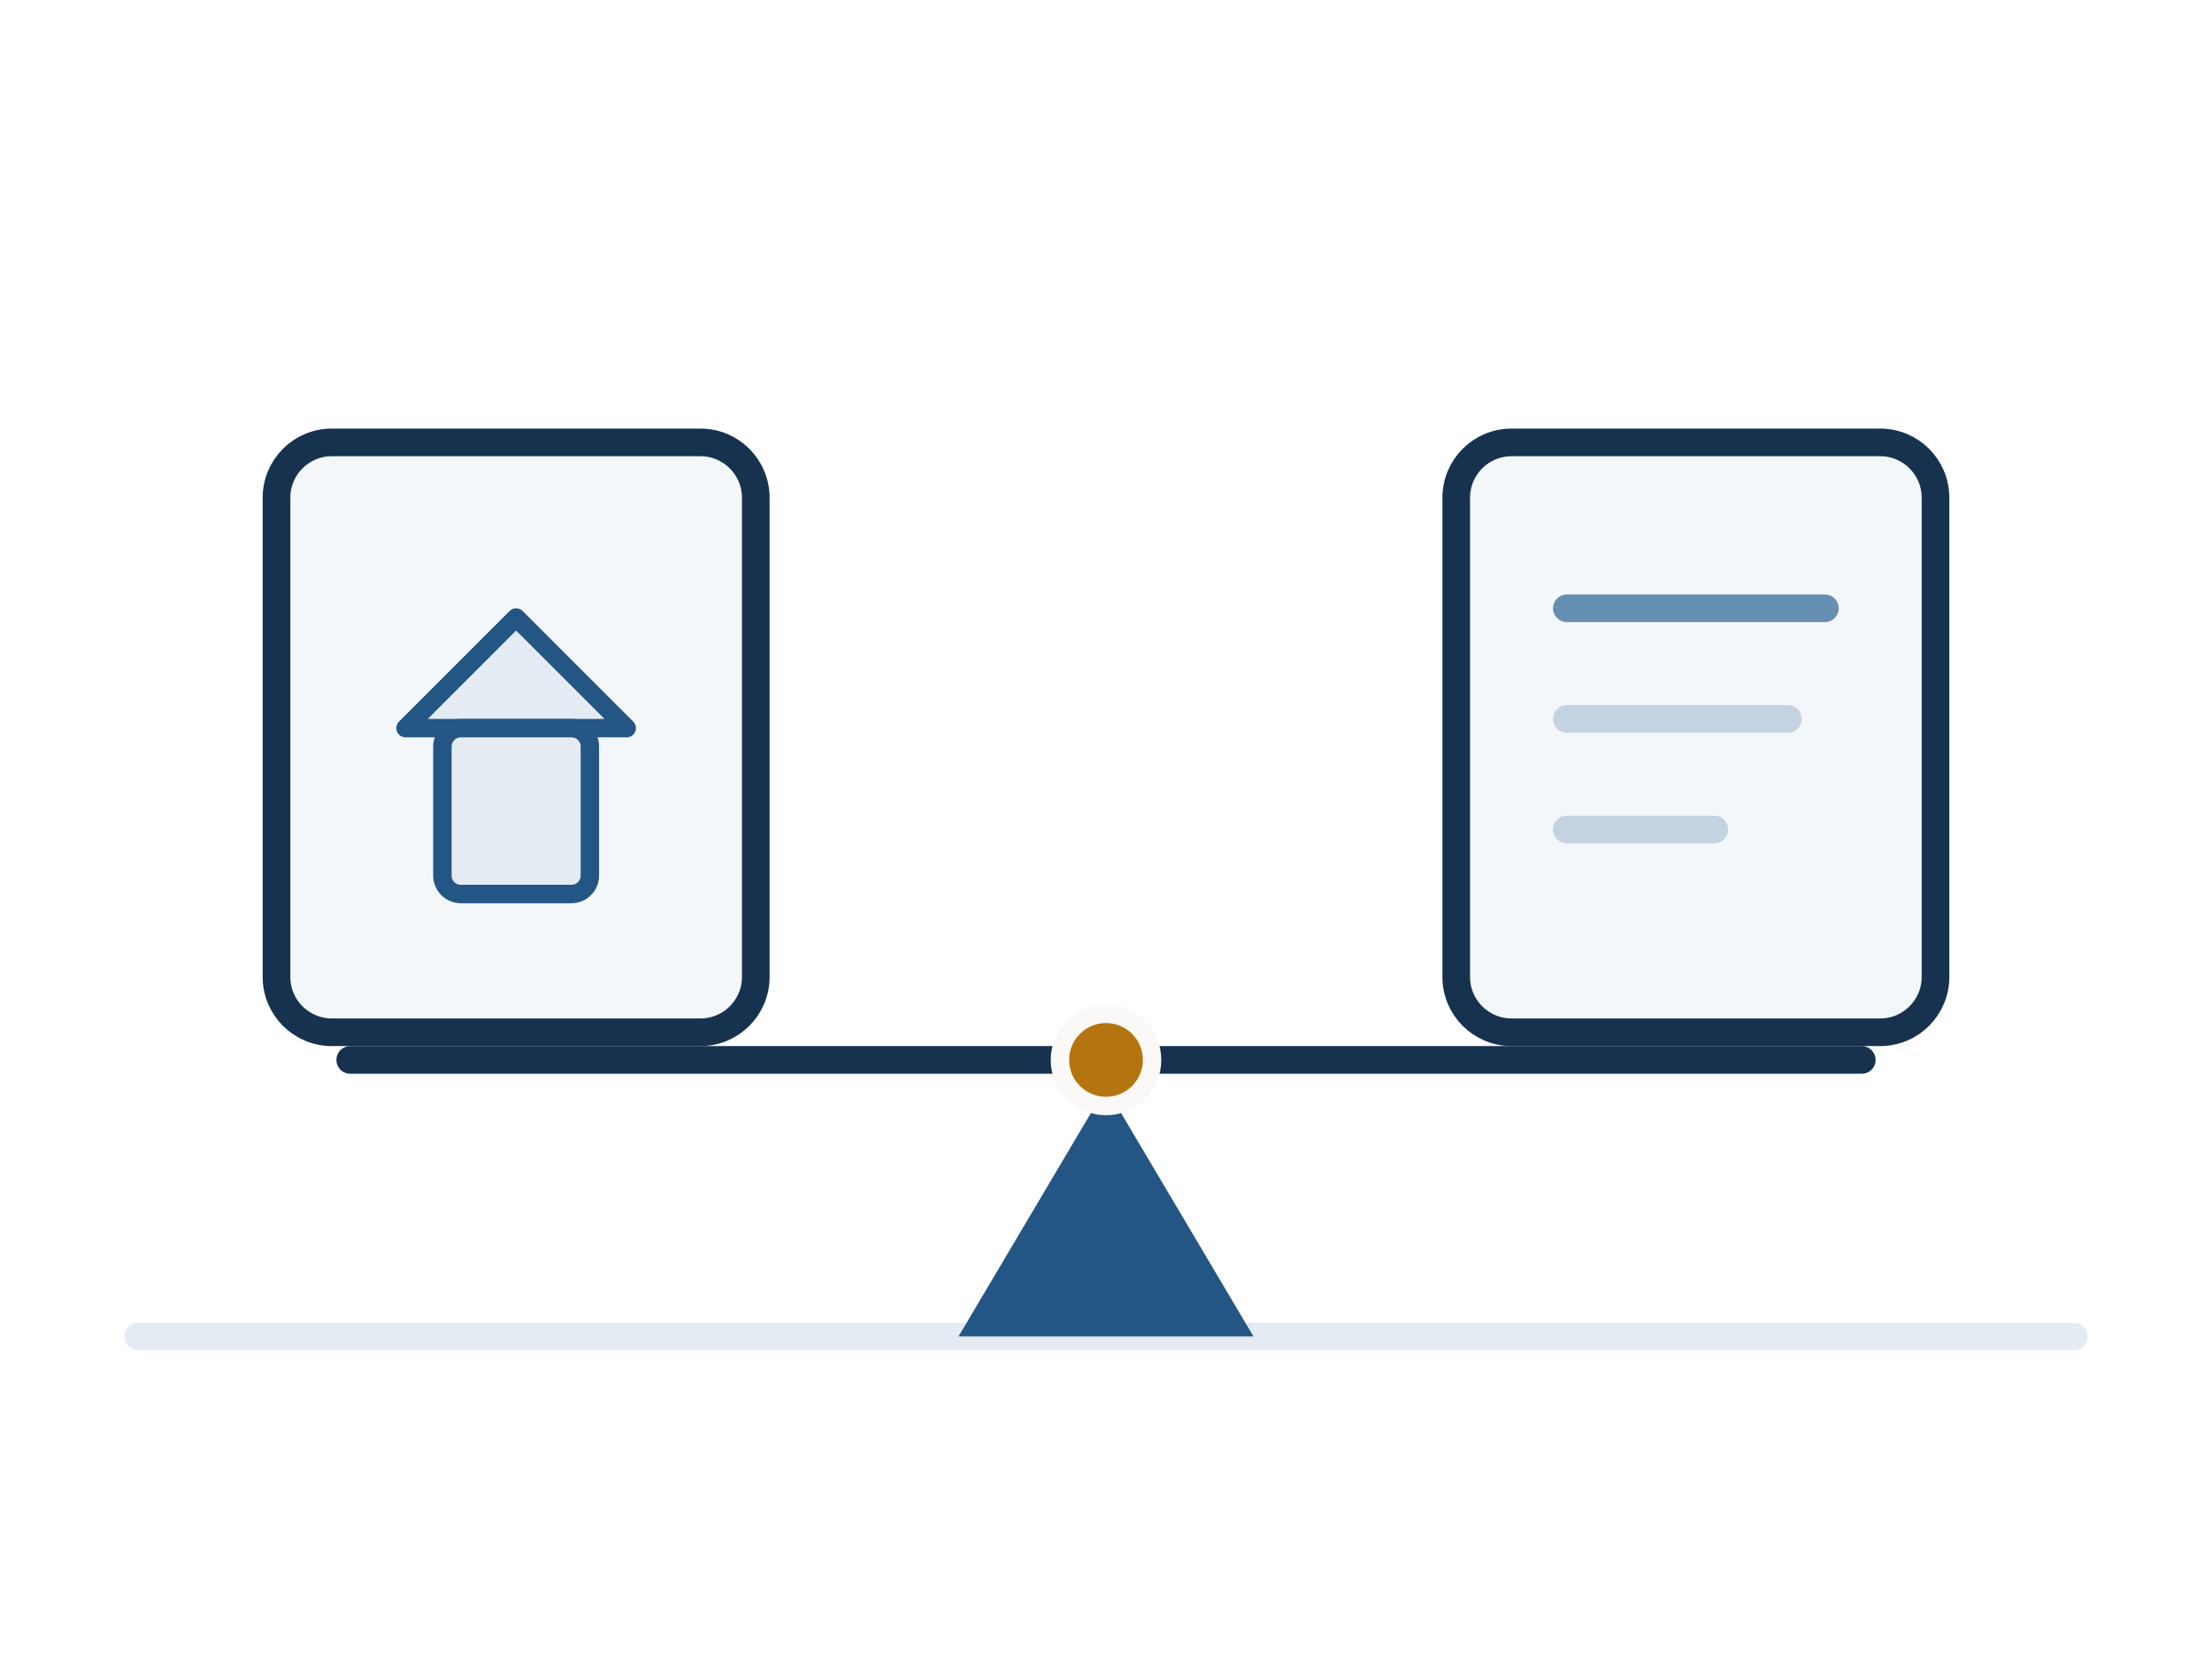
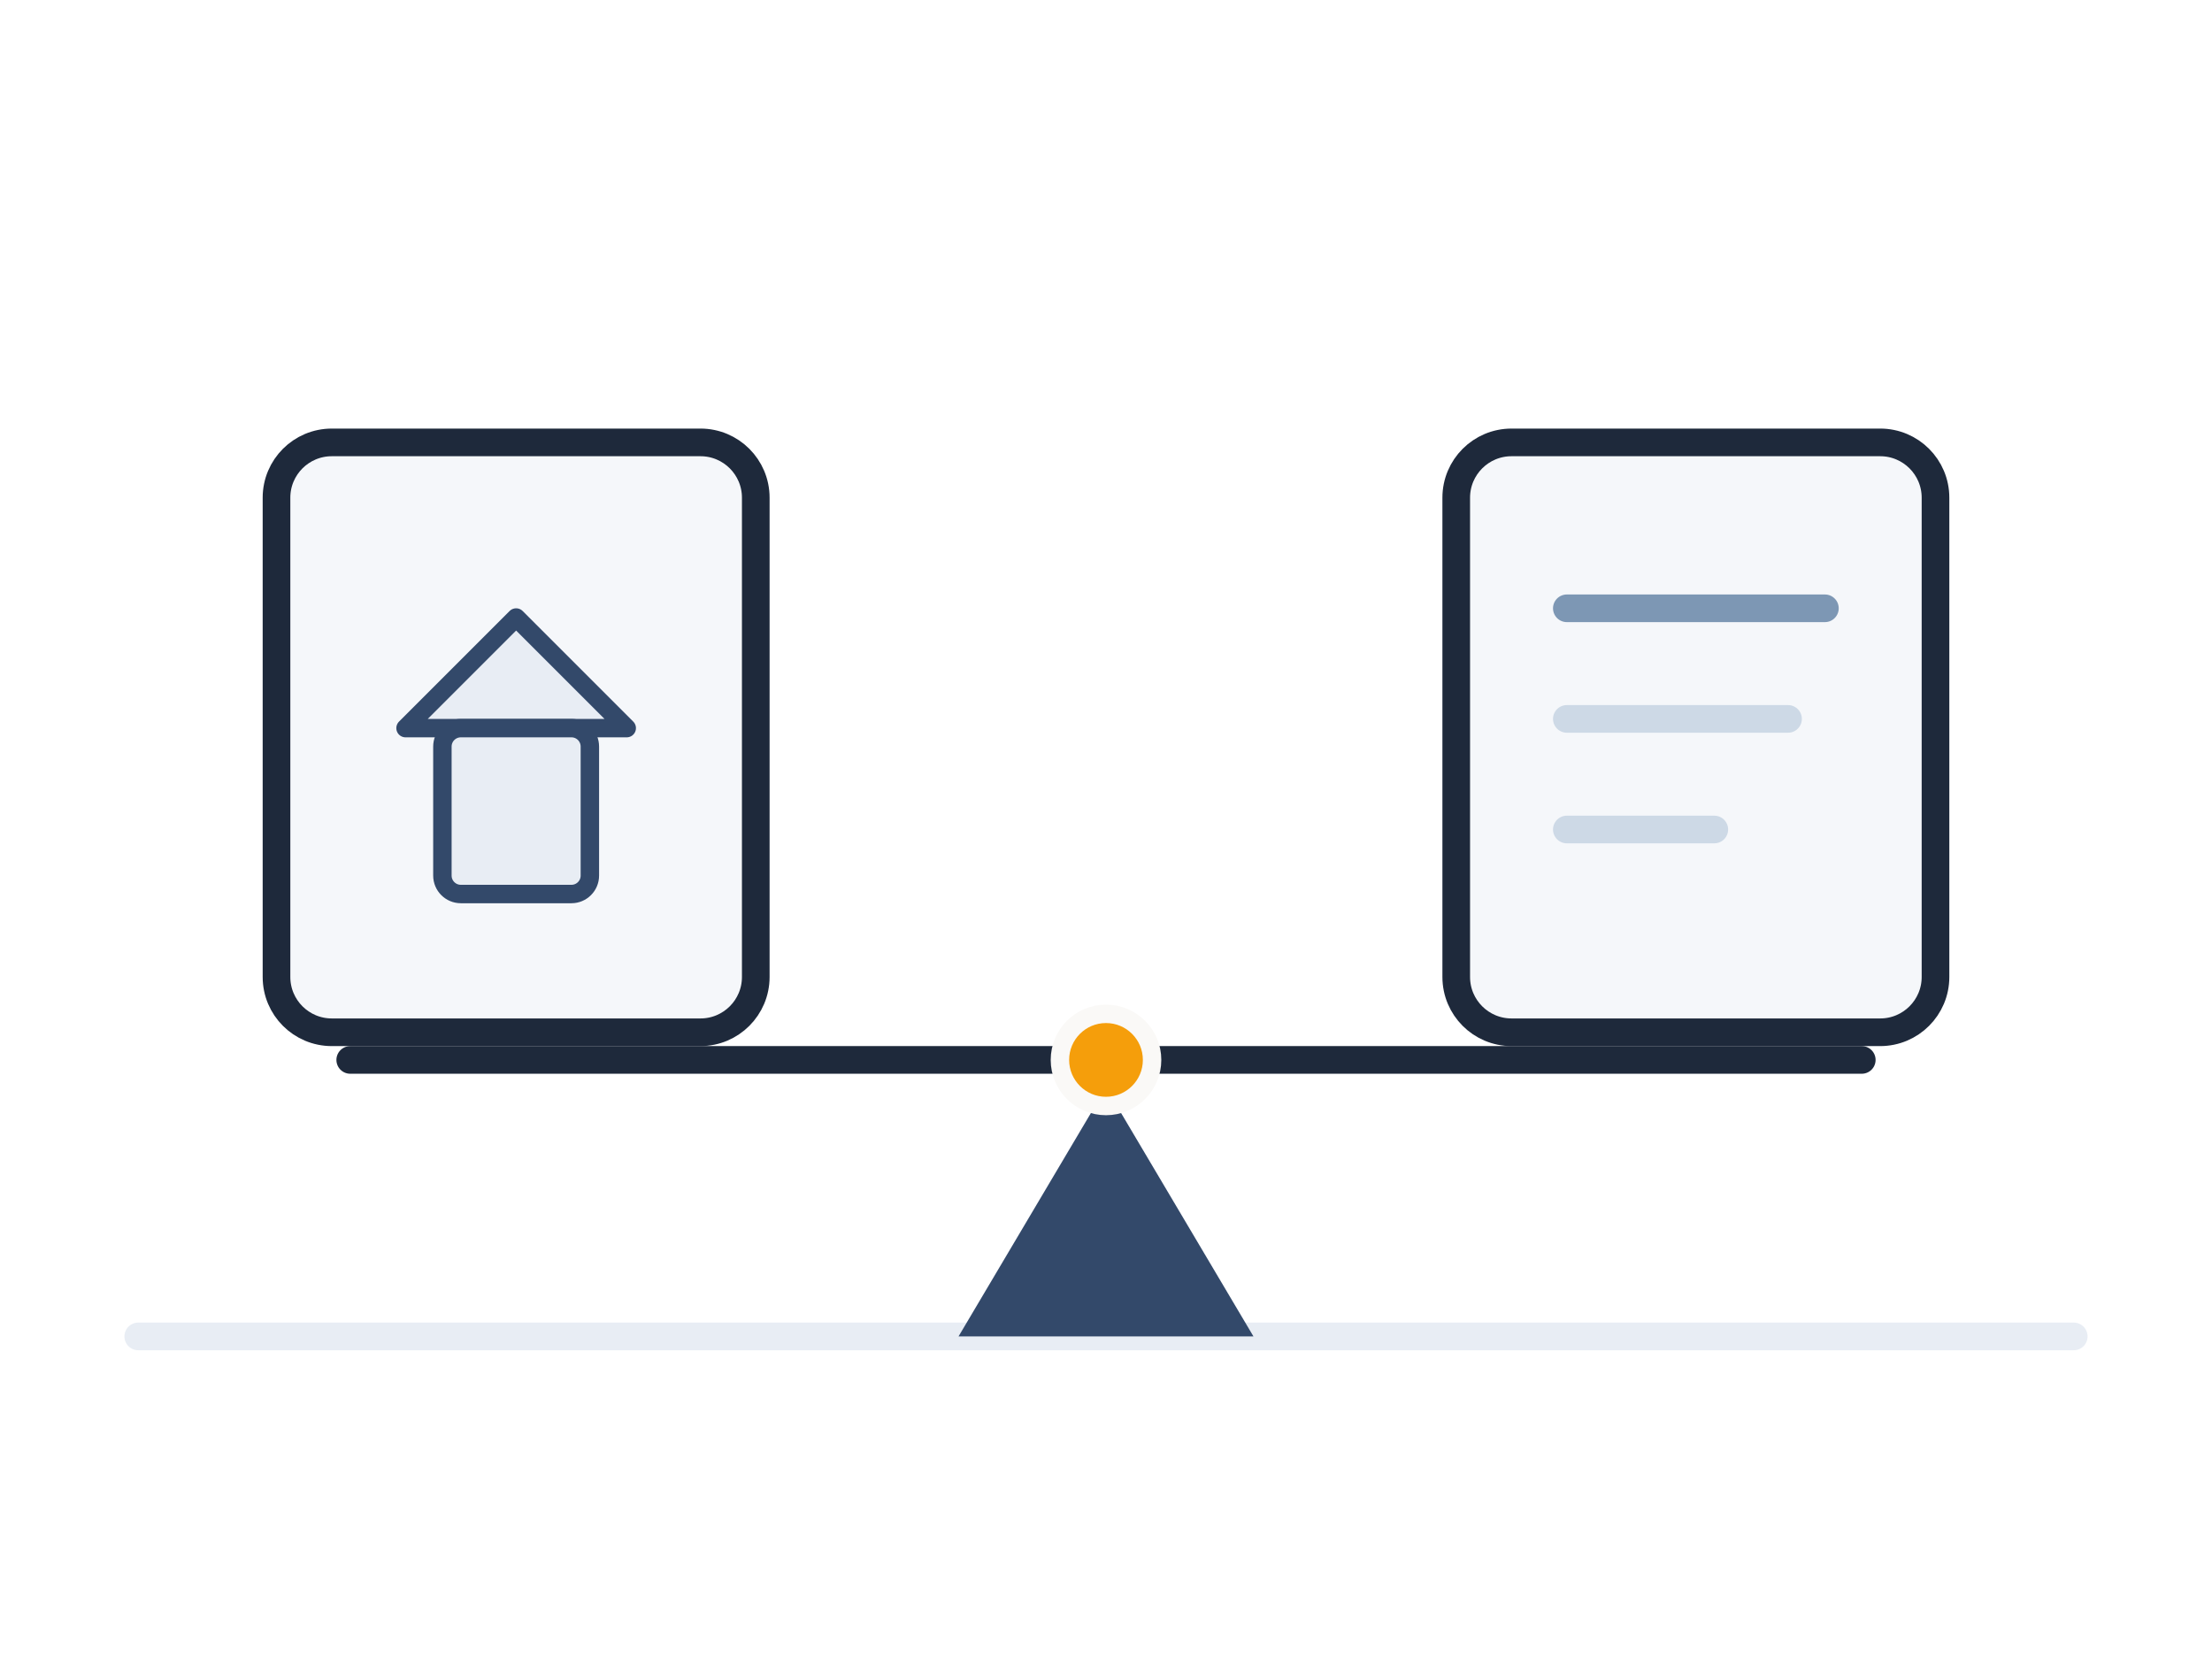
<svg xmlns="http://www.w3.org/2000/svg" viewBox="0 0 240 180">
-   <line x1="15" y1="145" x2="225" y2="145" stroke="#e4ebf2" stroke-width="3" stroke-linecap="round" />
-   <polygon points="120,118 104,145 136,145" fill="#235684" />
-   <line x1="38" y1="115" x2="202" y2="115" stroke="#16324f" stroke-width="3" stroke-linecap="round" />
-   <rect x="30" y="48" width="52" height="64" rx="6" fill="#f4f7fa" stroke="#16324f" stroke-width="3" />
-   <path d="M44 79L56 67L68 79Z" fill="#e4ebf2" stroke="#235684" stroke-width="2" stroke-linejoin="round" />
-   <rect x="48" y="79" width="16" height="18" rx="2" fill="#e4ebf2" stroke="#235684" stroke-width="2" />
-   <rect x="158" y="48" width="52" height="64" rx="6" fill="#f4f7fa" stroke="#16324f" stroke-width="3" />
-   <line x1="170" y1="66" x2="198" y2="66" stroke="#6690b2" stroke-width="3" stroke-linecap="round" />
-   <line x1="170" y1="78" x2="194" y2="78" stroke="#c3d3e2" stroke-width="3" stroke-linecap="round" />
-   <line x1="170" y1="90" x2="186" y2="90" stroke="#c3d3e2" stroke-width="3" stroke-linecap="round" />
-   <circle cx="120" cy="115" r="5" fill="#b4740f" stroke="#faf9f7" stroke-width="2" />
+   <line x1="15" y1="145" x2="225" y2="145" stroke="#e8edf4" stroke-width="3" stroke-linecap="round" />
+   <polygon points="120,118 104,145 136,145" fill="#33496a" />
+   <line x1="38" y1="115" x2="202" y2="115" stroke="#1e293b" stroke-width="3" stroke-linecap="round" />
+   <rect x="30" y="48" width="52" height="64" rx="6" fill="#f5f7fa" stroke="#1e293b" stroke-width="3" />
+   <path d="M44 79L56 67L68 79Z" fill="#e8edf4" stroke="#33496a" stroke-width="2" stroke-linejoin="round" />
+   <rect x="48" y="79" width="16" height="18" rx="2" fill="#e8edf4" stroke="#33496a" stroke-width="2" />
+   <rect x="158" y="48" width="52" height="64" rx="6" fill="#f5f7fa" stroke="#1e293b" stroke-width="3" />
+   <line x1="170" y1="66" x2="198" y2="66" stroke="#7d97b4" stroke-width="3" stroke-linecap="round" />
+   <line x1="170" y1="78" x2="194" y2="78" stroke="#cdd9e6" stroke-width="3" stroke-linecap="round" />
+   <line x1="170" y1="90" x2="186" y2="90" stroke="#cdd9e6" stroke-width="3" stroke-linecap="round" />
+   <circle cx="120" cy="115" r="5" fill="#f59e0b" stroke="#faf9f7" stroke-width="2" />
</svg>
